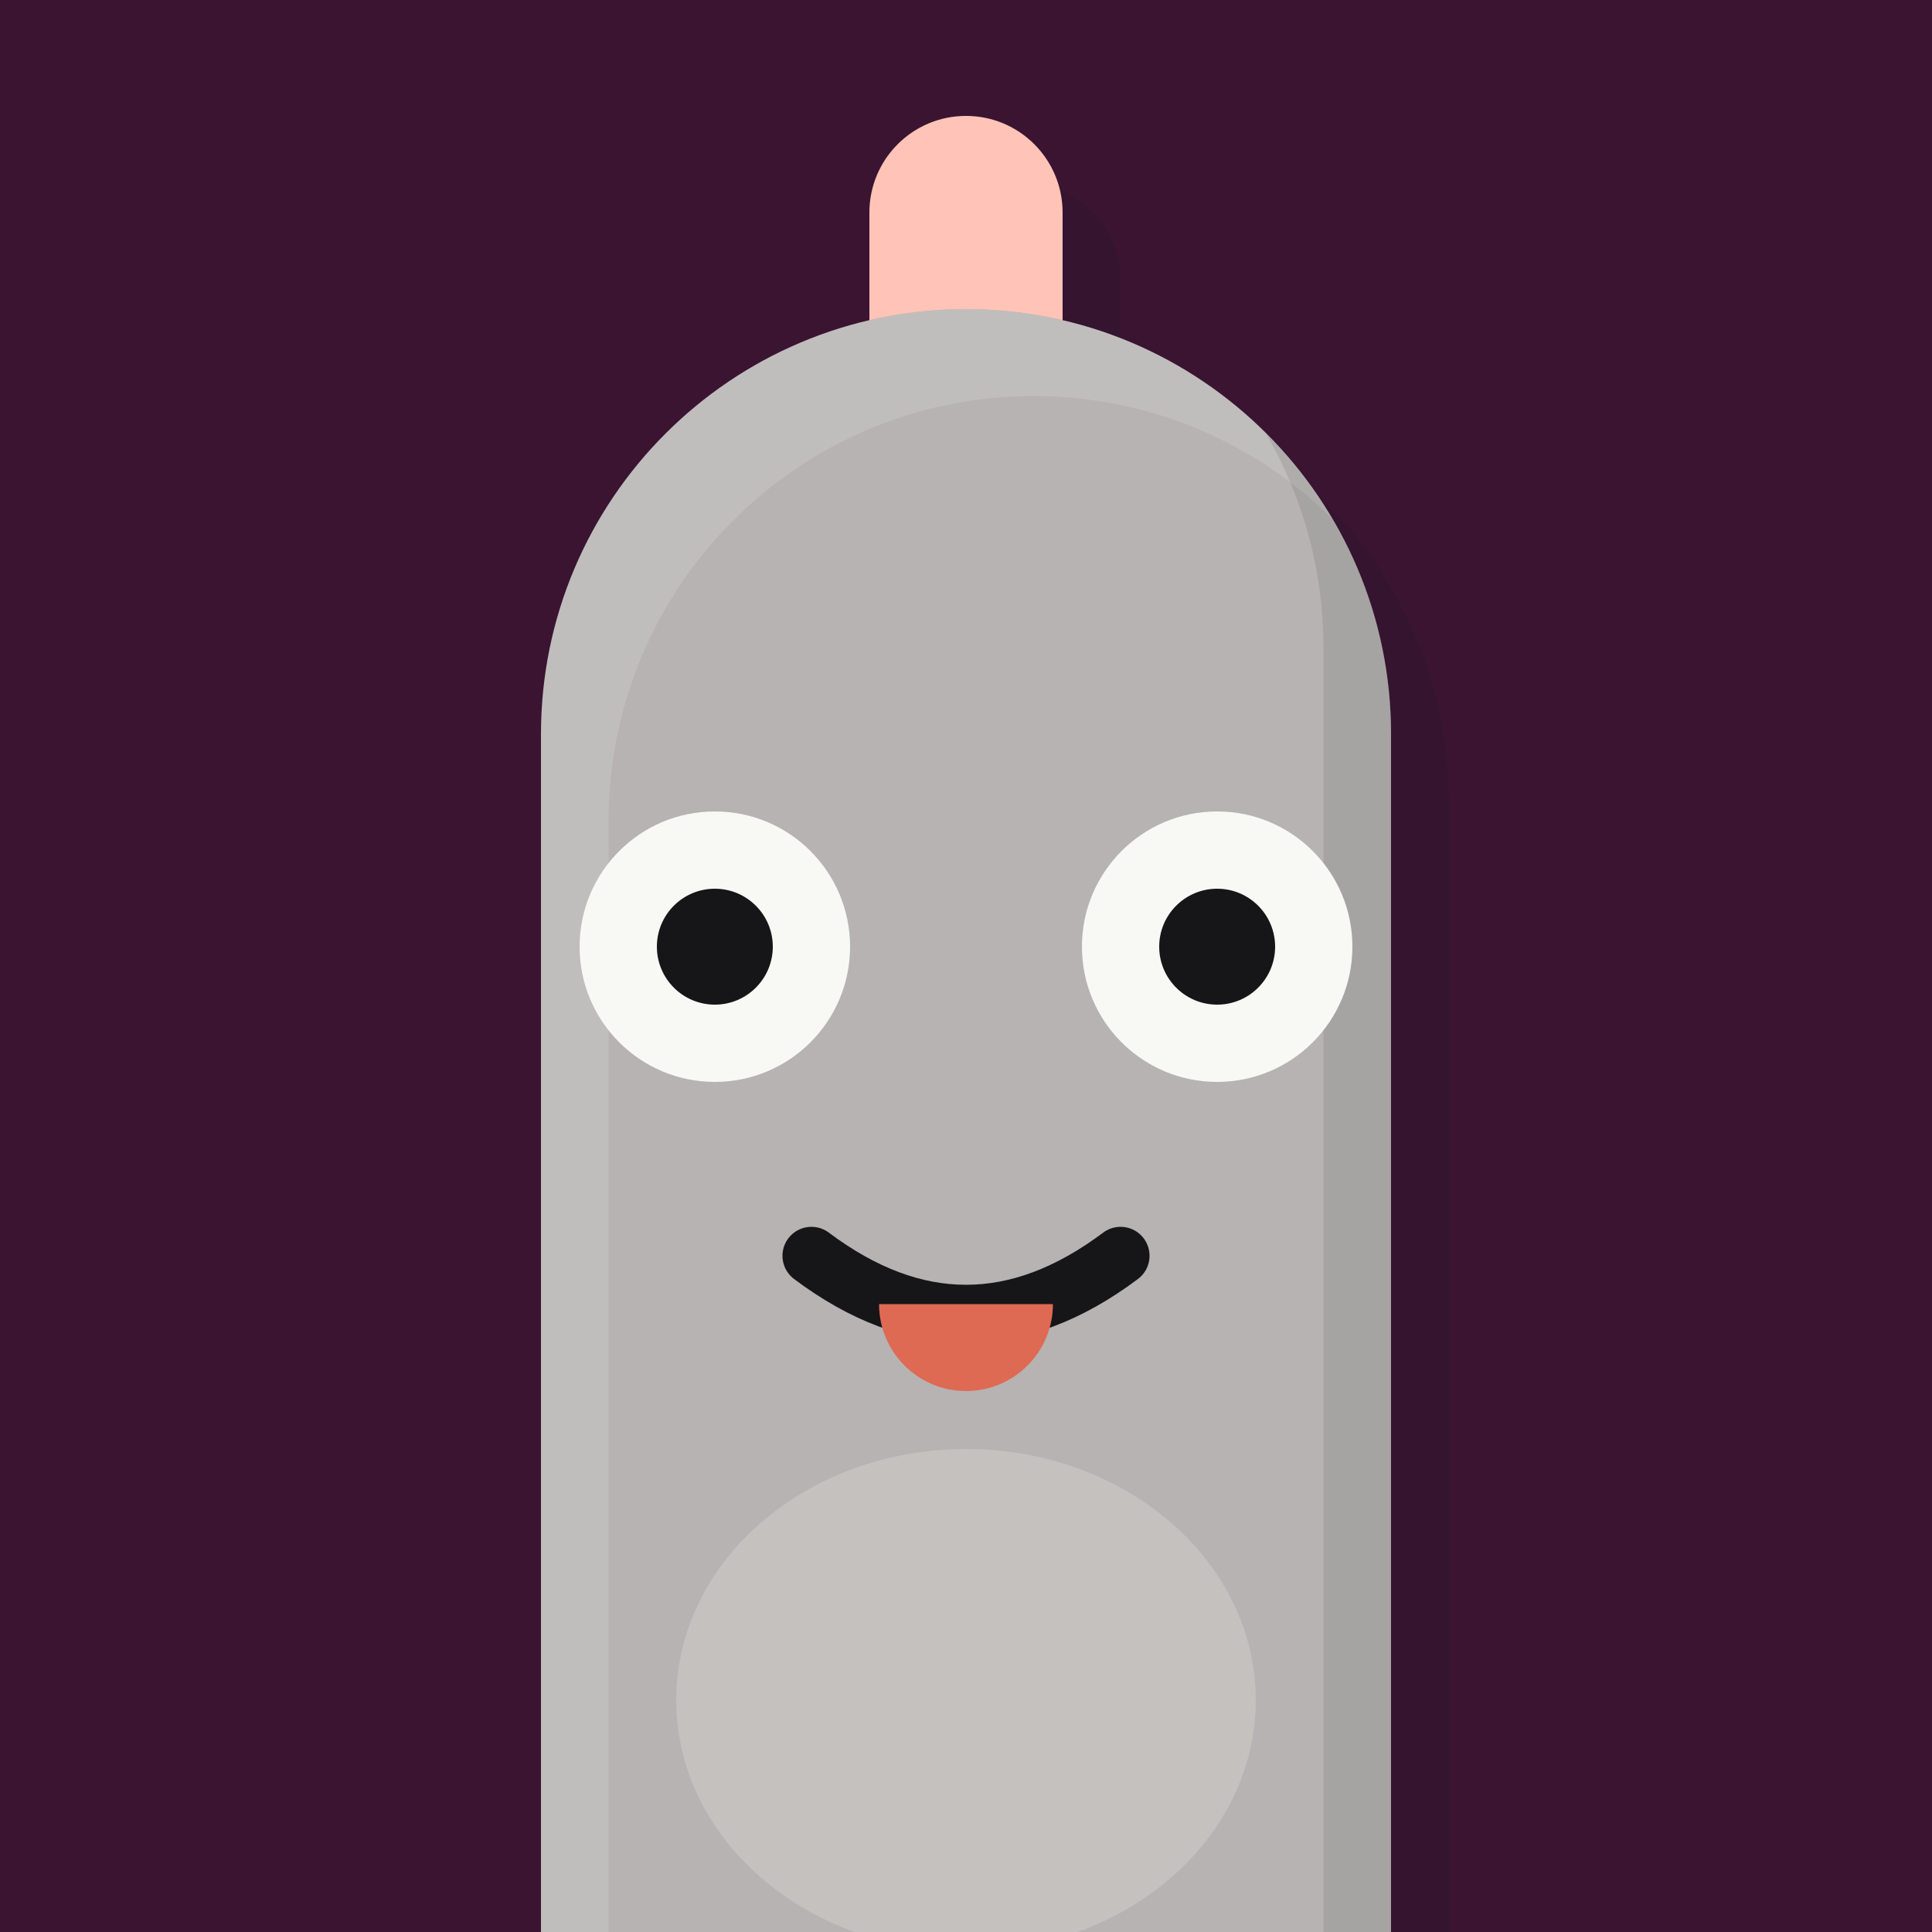
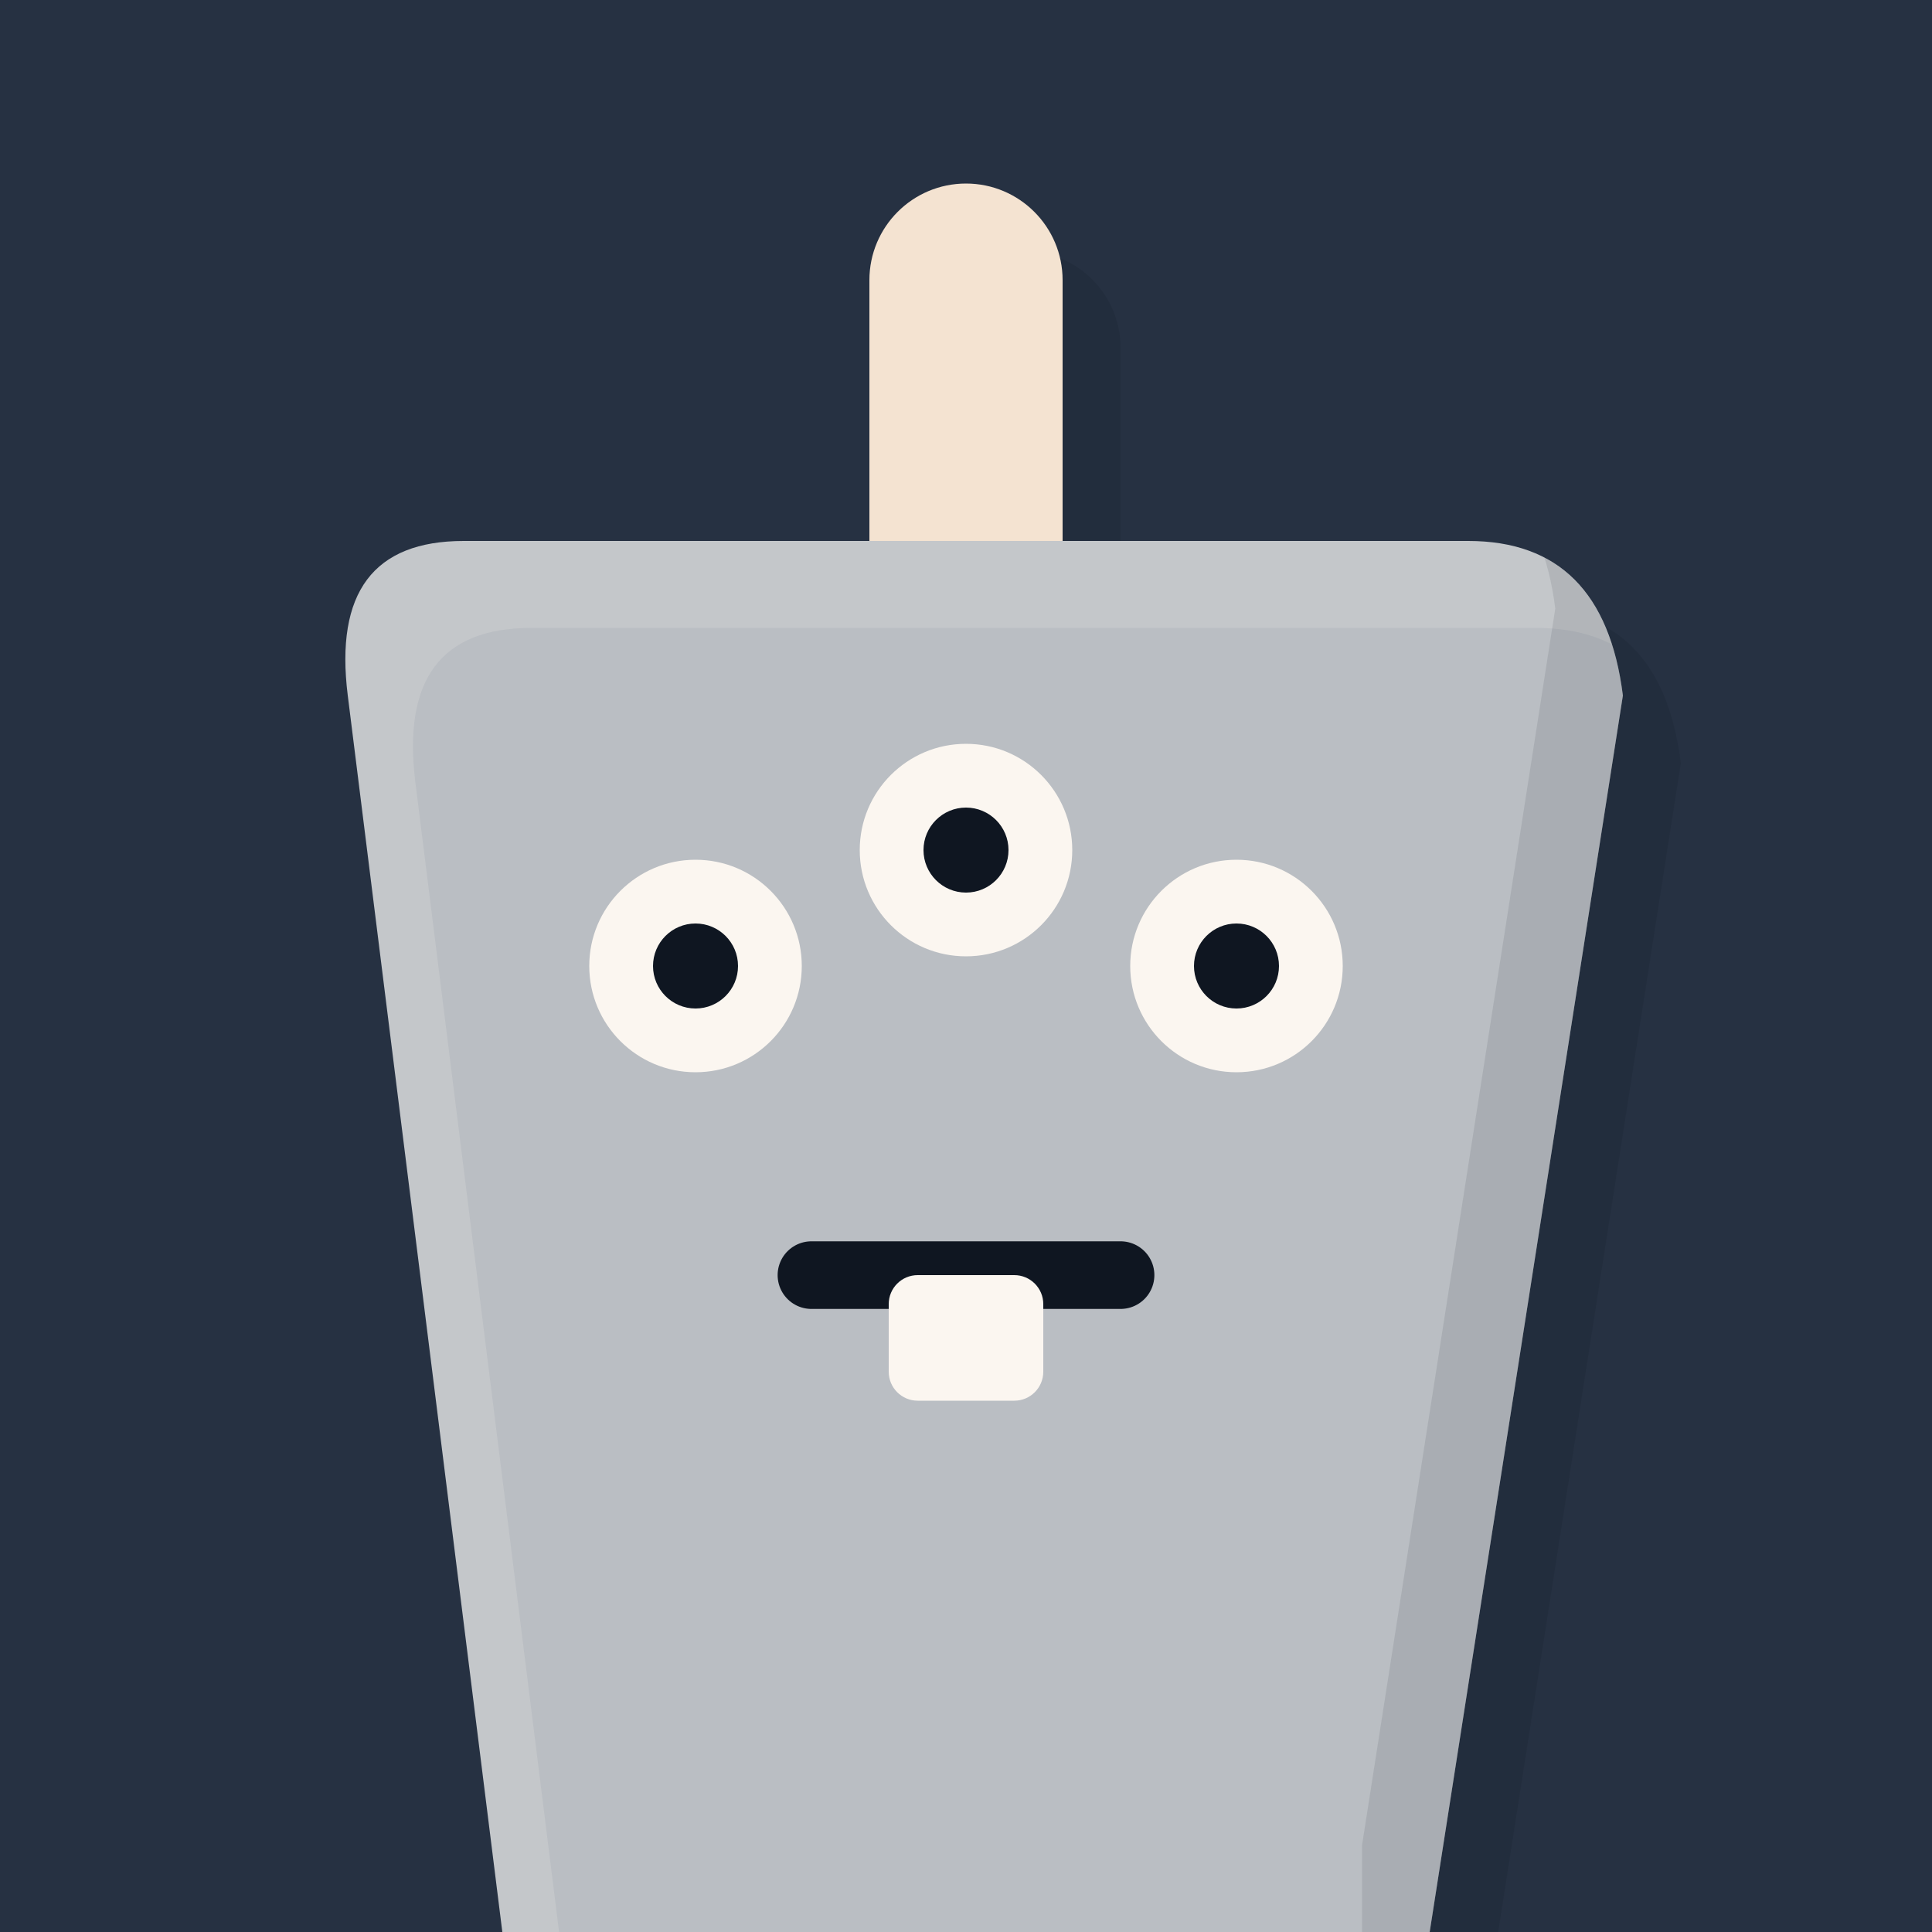
<svg xmlns="http://www.w3.org/2000/svg" viewBox="0 0 100 100" fill="none" shape-rendering="auto" aria-hidden="true">
  <defs>
-     <g id="top-nub-441aded4">
+     <g id="top-nub-b88177b8">
      <g opacity=".15" transform="translate(-23 -6.5)">
-         <rect x="45" y="14" width="10" height="36" rx="5" fill="#161619" />
+         <rect x="45" y="14" width="10" height="36" rx="5" fill="#0f1621" />
      </g>
-       <rect x="19" y="4" width="10" height="36" rx="5" fill="#ffc4b7" />
+       <rect x="19" y="4" width="10" height="36" rx="5" fill="#f4e3d1" />
    </g>
-     <clipPath id="dbcrb-tower">
-       <path d="M28 106V38a22 22 0 0 1 44 0v68Z" />
+     <clipPath id="dbcrb-wedgeInv">
+       <path d="M26 106v-6l-8-64q-1-8 6-8h52q7 0 8 8l-10 64v6Z" />
    </clipPath>
-     <g id="body-tower-441aded4">
+     <g id="body-wedgeInv-b88177b8">
      <g class="dbcr-t">
-         <use transform="translate(26 2)" href="#top-nub-441aded4" />
+         <use transform="translate(26 5.5)" href="#top-nub-b88177b8" />
      </g>
-       <path d="M31 109.5v-68a22 22 0 0 1 44 0v68Z" fill="#161619" opacity=".15" />
-       <path d="M28 106V38a22 22 0 0 1 44 0v68Z" fill="#b6b3b2" />
-       <g clip-path="url(#dbcrb-tower)">
-         <path d="M28 106V38a22 22 0 0 1 44 0v68Zm3.5 4.5v-68a22 22 0 0 1 44 0v68Z" fill="#f8f8f4" opacity=".16" fill-rule="evenodd" />
-         <path d="M28 106V38a22 22 0 0 1 44 0v68Zm-3.5-4.5v-68a22 22 0 0 1 44 0v68Z" fill="#161619" opacity=".1" fill-rule="evenodd" />
+       <path d="M29 109.5v-6l-8-64q-1-8 6-8h52q7 0 8 8l-10 64v6Z" fill="#0f1621" opacity=".15" />
+       <path d="M26 106v-6l-8-64q-1-8 6-8h52q7 0 8 8l-10 64v6Z" fill="#babec3" />
+       <g clip-path="url(#dbcrb-wedgeInv)">
+         <path d="M26 106v-6l-8-64q-1-8 6-8h52q7 0 8 8l-10 64v6Zm3.5 4.5v-6l-8-64q-1-8 6-8h52q7 0 8 8l-10 64v6Z" fill="#fbf6f0" opacity=".16" fill-rule="evenodd" />
+         <path d="M26 106v-6l-8-64q-1-8 6-8h52q7 0 8 8l-10 64v6Zm-3.5-4.5v-6l-8-64q-1-8 6-8h52q7 0 8 8l-10 64v6Z" fill="#0f1621" opacity=".1" fill-rule="evenodd" />
      </g>
    </g>
-     <g id="pattern-belly-441aded4">
-       <ellipse cx="16" cy="13" rx="15" ry="13" fill="#f8f8f4" opacity=".2" />
-     </g>
-     <g id="eyes-round-441aded4">
+     <g id="eyes-trio-b88177b8">
      <g class="dbcr-eb">
-         <circle cx="10" cy="13" r="7" fill="#f8f8f4" />
-         <circle cx="10" cy="13" r="3" fill="#161619" />
+         <circle cx="9" cy="14" r="5.5" fill="#fbf6f0" />
+         <circle cx="9" cy="14" r="2.2" fill="#0f1621" />
      </g>
      <g class="dbcr-eb">
-         <circle cx="36" cy="13" r="7" fill="#f8f8f4" />
-         <circle cx="36" cy="13" r="3" fill="#161619" />
+         <circle cx="23" cy="8" r="5.5" fill="#fbf6f0" />
+         <circle cx="23" cy="8" r="2.2" fill="#0f1621" />
+       </g>
+       <g class="dbcr-eb">
+         <circle cx="37" cy="14" r="5.5" fill="#fbf6f0" />
+         <circle cx="37" cy="14" r="2.2" fill="#0f1621" />
      </g>
    </g>
-     <g id="mouth-tongue-441aded4">
-       <path d="M6 5q8 6 16 0" stroke="#161619" stroke-width="3" stroke-linecap="round" stroke-linejoin="round" />
-       <path d="M9.5 7.5a4.5 4.5 0 0 0 9 0Z" fill="#de6a54" />
+     <g id="mouth-tooth-b88177b8">
+       <path d="M6 6h16" stroke="#0f1621" stroke-width="3.5" stroke-linecap="round" stroke-linejoin="round" />
+       <rect x="10" y="6" width="8" height="6.5" rx="1.5" fill="#fbf6f0" />
    </g>
-     <g id="animation-none-441aded4" />
-     <clipPath id="clip-441aded4">
+     <g id="animation-none-b88177b8" />
+     <clipPath id="clip-b88177b8">
      <rect width="100" height="100" rx="0" ry="0" />
    </clipPath>
  </defs>
-   <g clip-path="url(#clip-441aded4)">
-     <rect width="100" height="100" fill="#3b1432" />
+   <g clip-path="url(#clip-b88177b8)">
+     <rect width="100" height="100" fill="#263142" />
    <g class="dbcr-c">
-       <use href="#body-tower-441aded4" />
-       <use transform="translate(34 75)" href="#pattern-belly-441aded4" />
-       <use transform="translate(27 36)" href="#eyes-round-441aded4" />
-       <use transform="translate(36 60)" href="#mouth-tongue-441aded4" />
+       <use href="#body-wedgeInv-b88177b8" />
+       <use transform="translate(27 36)" href="#eyes-trio-b88177b8" />
+       <use transform="translate(36 60)" href="#mouth-tooth-b88177b8" />
    </g>
-     <use href="#animation-none-441aded4" />
+     <use href="#animation-none-b88177b8" />
  </g>
</svg>
